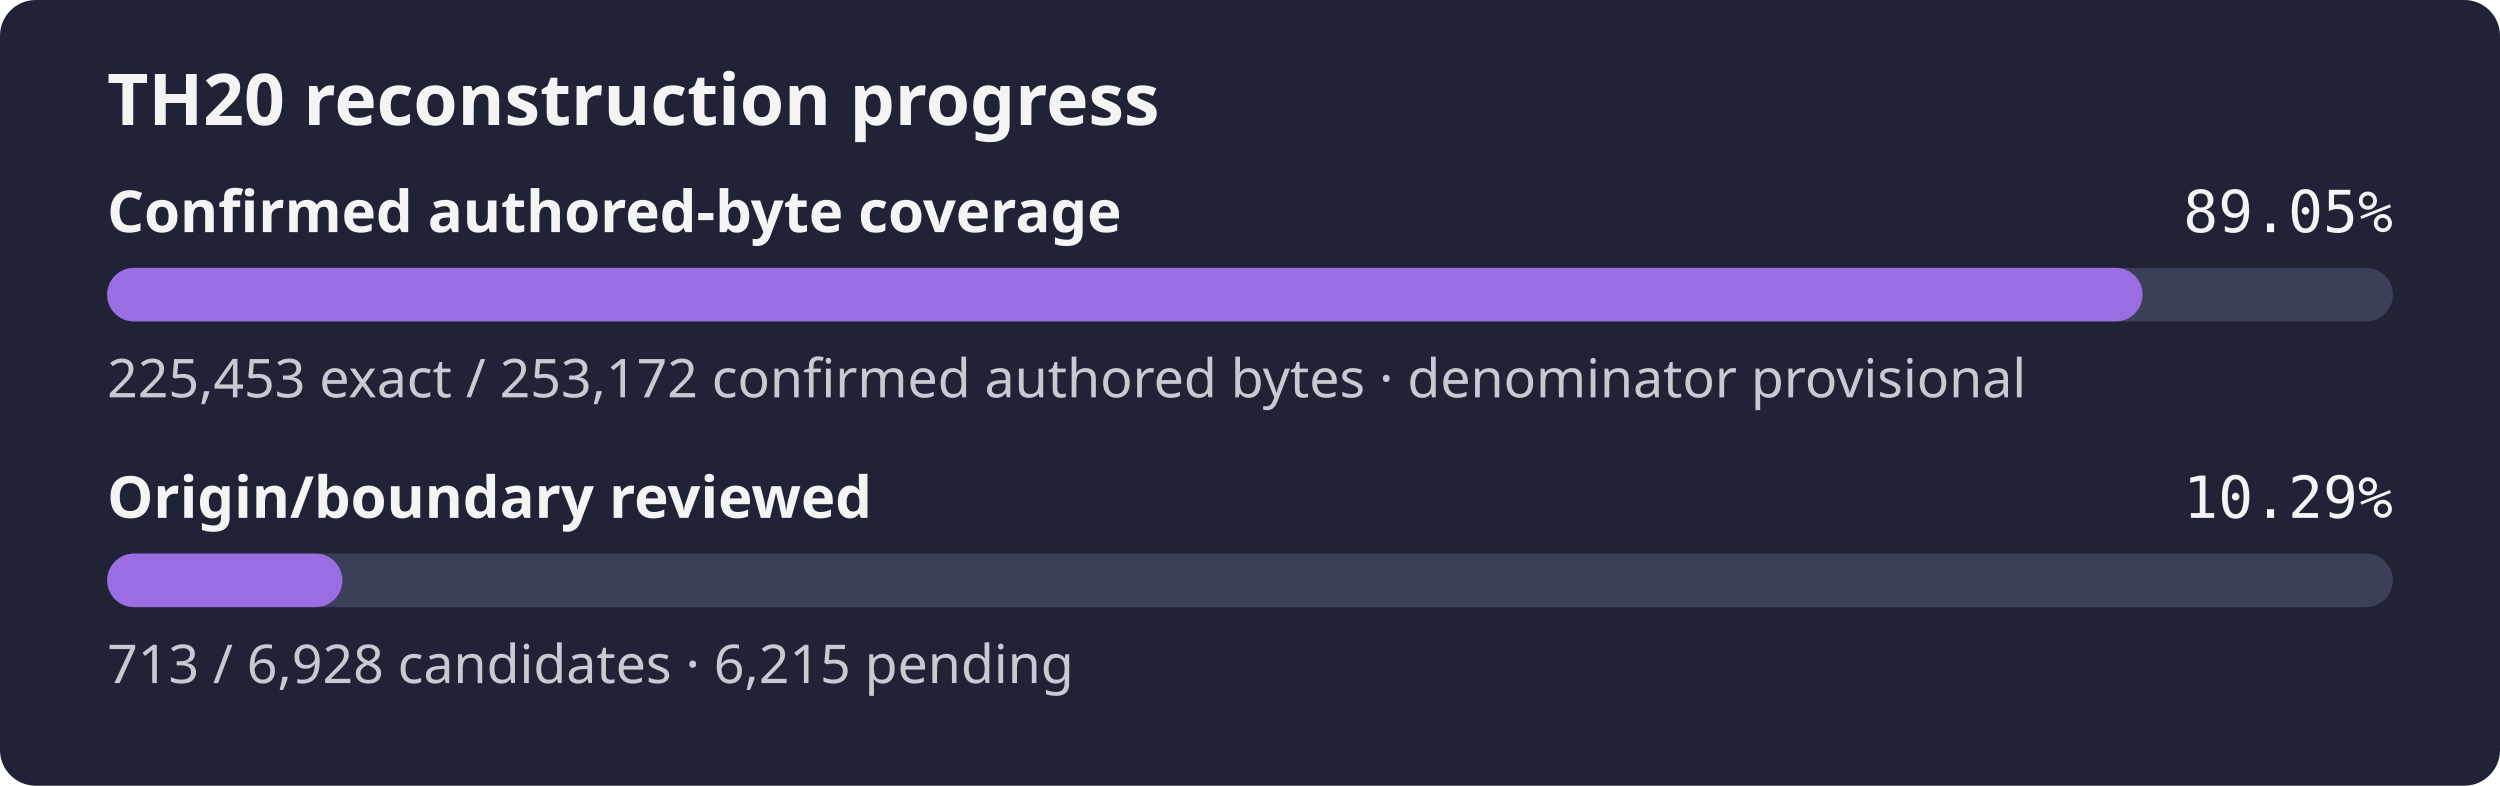
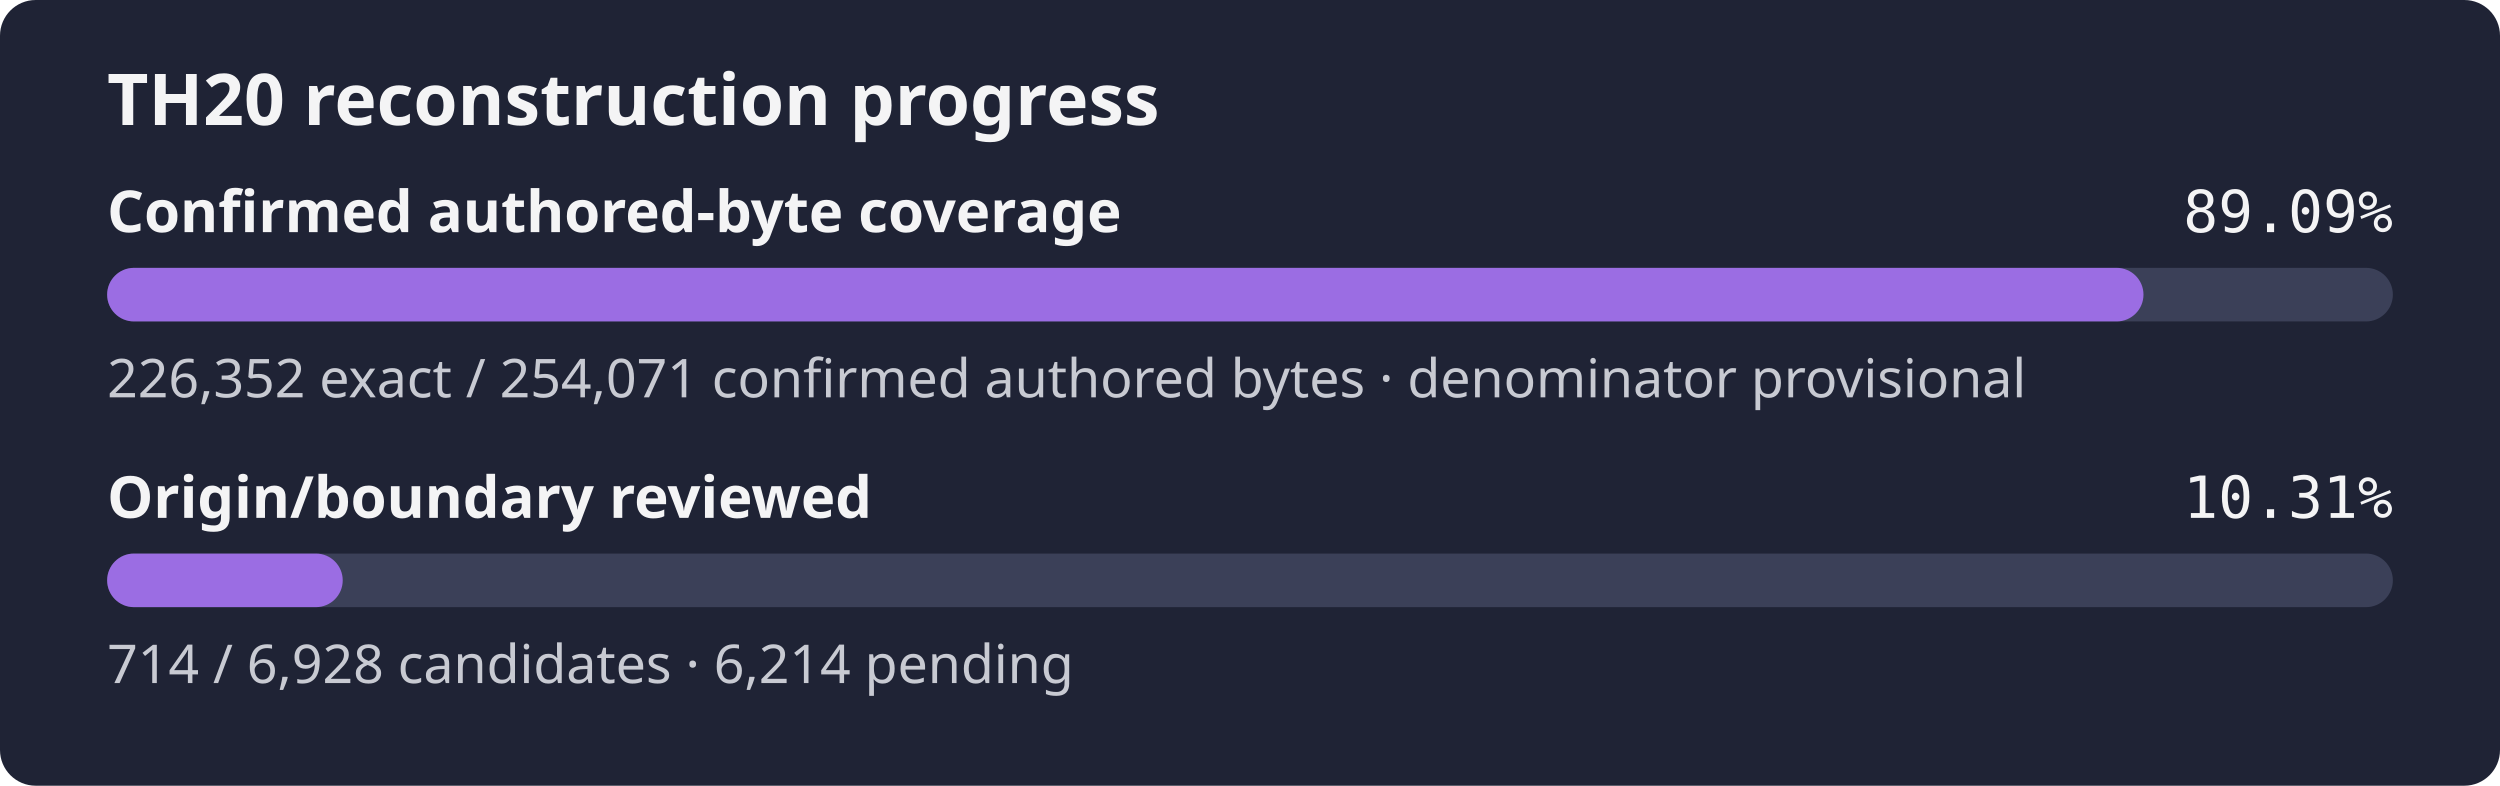
- <svg xmlns="http://www.w3.org/2000/svg" width="560" height="176" role="img" aria-label="TH20 reconstruction progress: 89.05% of the confirmed authored-byte set is exact, origin review 10.29%">
+ <svg xmlns="http://www.w3.org/2000/svg" width="560" height="176" role="img" aria-label="TH20 reconstruction progress: 89.09% of the confirmed authored-byte set is exact, origin review 10.31%">
  <rect width="560" height="176" rx="8" fill="#1f2335" />
  <text x="24" y="28" fill="#f4f4f5" font-family="sans-serif" font-size="16" font-weight="600">TH20 reconstruction progress</text>
  <text x="24" y="52" fill="#f4f4f5" font-family="sans-serif" font-size="13" font-weight="600">Confirmed authored-byte coverage</text>
-   <text x="536" y="52" fill="#f4f4f5" text-anchor="end" font-family="monospace" font-size="13">89.05%</text>
+   <text x="536" y="52" fill="#f4f4f5" text-anchor="end" font-family="monospace" font-size="13">89.09%</text>
  <rect x="24" y="60" width="512" height="12" rx="6" fill="#3b4058" />
-   <rect x="24" y="60" width="455.94" height="12" rx="6" fill="#9b6de3" />
-   <text x="24" y="89" fill="#c8cad2" font-family="sans-serif" font-size="12">225,453 exact / 253,172 confirmed authored bytes · denominator provisional</text>
+   <rect x="24" y="60" width="456.14" height="12" rx="6" fill="#9b6de3" />
+   <text x="24" y="89" fill="#c8cad2" font-family="sans-serif" font-size="12">226,352 exact / 254,071 confirmed authored bytes · denominator provisional</text>
  <text x="24" y="116" fill="#f4f4f5" font-family="sans-serif" font-size="13" font-weight="600">Origin/boundary reviewed</text>
-   <text x="536" y="116" fill="#f4f4f5" text-anchor="end" font-family="monospace" font-size="13">10.29%</text>
+   <text x="536" y="116" fill="#f4f4f5" text-anchor="end" font-family="monospace" font-size="13">10.31%</text>
  <rect x="24" y="124" width="512" height="12" rx="6" fill="#3b4058" />
-   <rect x="24" y="124" width="52.69" height="12" rx="6" fill="#9b6de3" />
-   <text x="24" y="153" fill="#c8cad2" font-family="sans-serif" font-size="12">713 / 6,928 candidates · 6,215 pending</text>
+   <rect x="24" y="124" width="52.77" height="12" rx="6" fill="#9b6de3" />
+   <text x="24" y="153" fill="#c8cad2" font-family="sans-serif" font-size="12">714 / 6,928 candidates · 6,214 pending</text>
</svg>
